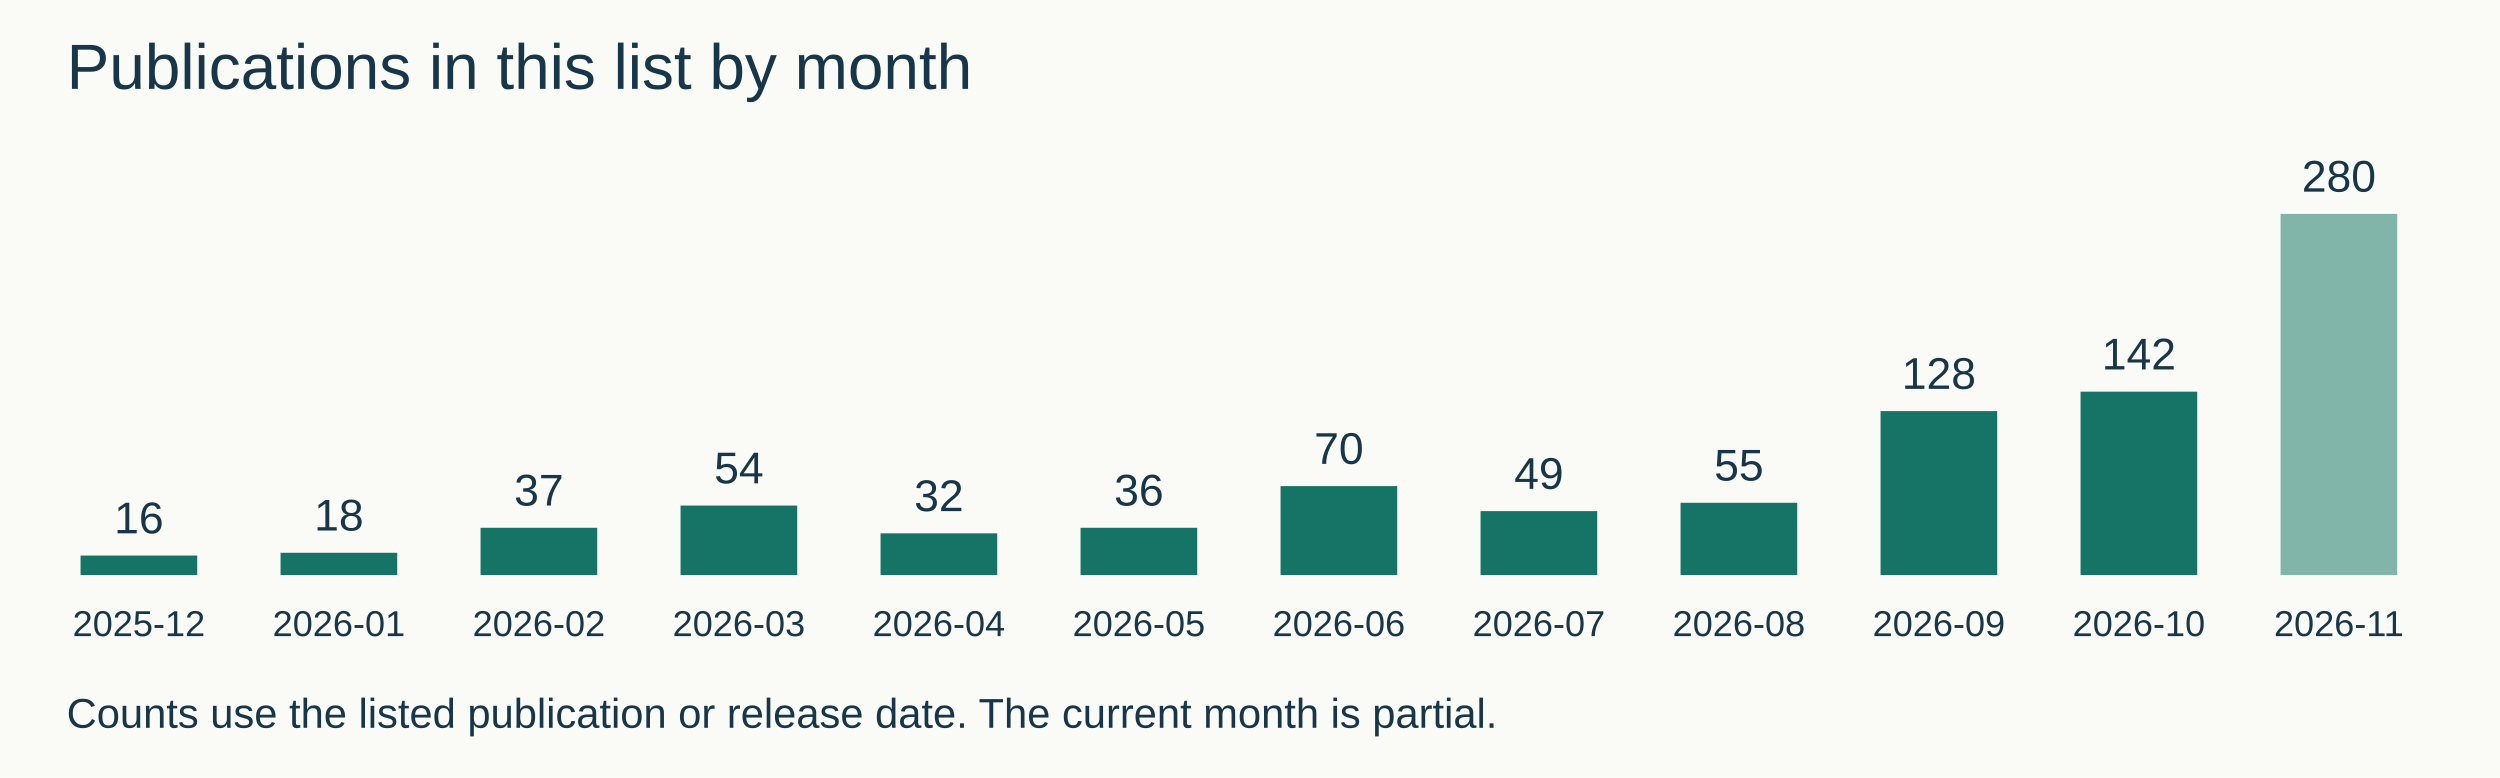
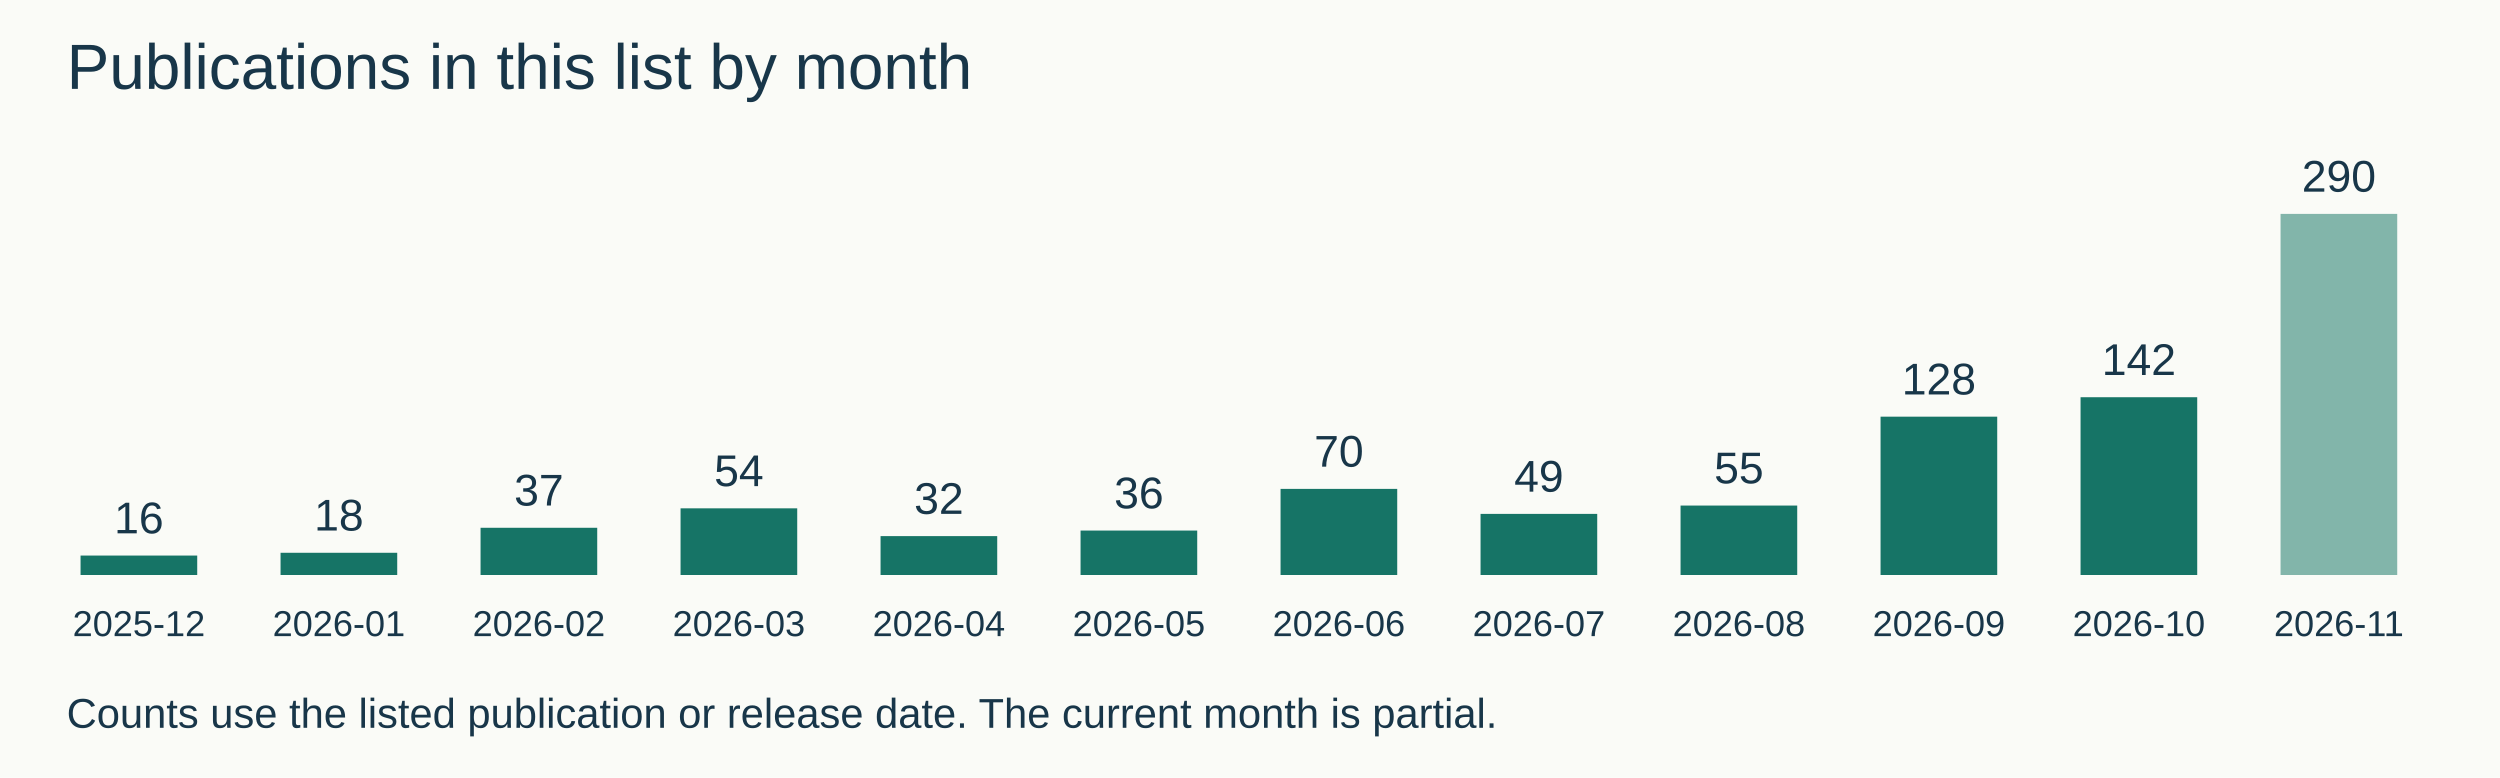
<svg xmlns="http://www.w3.org/2000/svg" width="900" height="280" viewBox="0 0 900 280" font-family="Arial,sans-serif">
  <rect width="900" height="280" fill="#fafbf7" />
  <text x="24" y="32" font-size="23" fill="#183649" text-anchor="start">Publications in this list by month</text>
  <rect x="29" y="200" width="42" height="7" fill="#167466" />
  <text x="50" y="192" font-size="16" fill="#183649" text-anchor="middle">16</text>
  <text x="50" y="229" font-size="13" fill="#183649" text-anchor="middle">2025-12</text>
  <rect x="101" y="199" width="42" height="8" fill="#167466" />
  <text x="122" y="191" font-size="16" fill="#183649" text-anchor="middle">18</text>
  <text x="122" y="229" font-size="13" fill="#183649" text-anchor="middle">2026-01</text>
  <rect x="173" y="190" width="42" height="17" fill="#167466" />
  <text x="194" y="182" font-size="16" fill="#183649" text-anchor="middle">37</text>
  <text x="194" y="229" font-size="13" fill="#183649" text-anchor="middle">2026-02</text>
-   <rect x="245" y="182" width="42" height="25" fill="#167466" />
-   <text x="266" y="174" font-size="16" fill="#183649" text-anchor="middle">54</text>
+   <rect x="245" y="183" width="42" height="24" fill="#167466" />
+   <text x="266" y="175" font-size="16" fill="#183649" text-anchor="middle">54</text>
  <text x="266" y="229" font-size="13" fill="#183649" text-anchor="middle">2026-03</text>
-   <rect x="317" y="192" width="42" height="15" fill="#167466" />
-   <text x="338" y="184" font-size="16" fill="#183649" text-anchor="middle">32</text>
+   <rect x="317" y="193" width="42" height="14" fill="#167466" />
+   <text x="338" y="185" font-size="16" fill="#183649" text-anchor="middle">32</text>
  <text x="338" y="229" font-size="13" fill="#183649" text-anchor="middle">2026-04</text>
-   <rect x="389" y="190" width="42" height="17" fill="#167466" />
-   <text x="410" y="182" font-size="16" fill="#183649" text-anchor="middle">36</text>
+   <rect x="389" y="191" width="42" height="16" fill="#167466" />
+   <text x="410" y="183" font-size="16" fill="#183649" text-anchor="middle">36</text>
  <text x="410" y="229" font-size="13" fill="#183649" text-anchor="middle">2026-05</text>
-   <rect x="461" y="175" width="42" height="32" fill="#167466" />
-   <text x="482" y="167" font-size="16" fill="#183649" text-anchor="middle">70</text>
+   <rect x="461" y="176" width="42" height="31" fill="#167466" />
+   <text x="482" y="168" font-size="16" fill="#183649" text-anchor="middle">70</text>
  <text x="482" y="229" font-size="13" fill="#183649" text-anchor="middle">2026-06</text>
-   <rect x="533" y="184" width="42" height="23" fill="#167466" />
-   <text x="554" y="176" font-size="16" fill="#183649" text-anchor="middle">49</text>
+   <rect x="533" y="185" width="42" height="22" fill="#167466" />
+   <text x="554" y="177" font-size="16" fill="#183649" text-anchor="middle">49</text>
  <text x="554" y="229" font-size="13" fill="#183649" text-anchor="middle">2026-07</text>
-   <rect x="605" y="181" width="42" height="26" fill="#167466" />
-   <text x="626" y="173" font-size="16" fill="#183649" text-anchor="middle">55</text>
+   <rect x="605" y="182" width="42" height="25" fill="#167466" />
+   <text x="626" y="174" font-size="16" fill="#183649" text-anchor="middle">55</text>
  <text x="626" y="229" font-size="13" fill="#183649" text-anchor="middle">2026-08</text>
-   <rect x="677" y="148" width="42" height="59" fill="#167466" />
-   <text x="698" y="140" font-size="16" fill="#183649" text-anchor="middle">128</text>
+   <rect x="677" y="150" width="42" height="57" fill="#167466" />
+   <text x="698" y="142" font-size="16" fill="#183649" text-anchor="middle">128</text>
  <text x="698" y="229" font-size="13" fill="#183649" text-anchor="middle">2026-09</text>
-   <rect x="749" y="141" width="42" height="66" fill="#167466" />
-   <text x="770" y="133" font-size="16" fill="#183649" text-anchor="middle">142</text>
+   <rect x="749" y="143" width="42" height="64" fill="#167466" />
+   <text x="770" y="135" font-size="16" fill="#183649" text-anchor="middle">142</text>
  <text x="770" y="229" font-size="13" fill="#183649" text-anchor="middle">2026-10</text>
  <rect x="821" y="77" width="42" height="130" fill="#82b5aa" />
-   <text x="842" y="69" font-size="16" fill="#183649" text-anchor="middle">280</text>
+   <text x="842" y="69" font-size="16" fill="#183649" text-anchor="middle">290</text>
  <text x="842" y="229" font-size="13" fill="#183649" text-anchor="middle">2026-11</text>
  <text x="24" y="262" font-size="15" fill="#183649" text-anchor="start">Counts use the listed publication or release date. The current month is partial.</text>
</svg>
